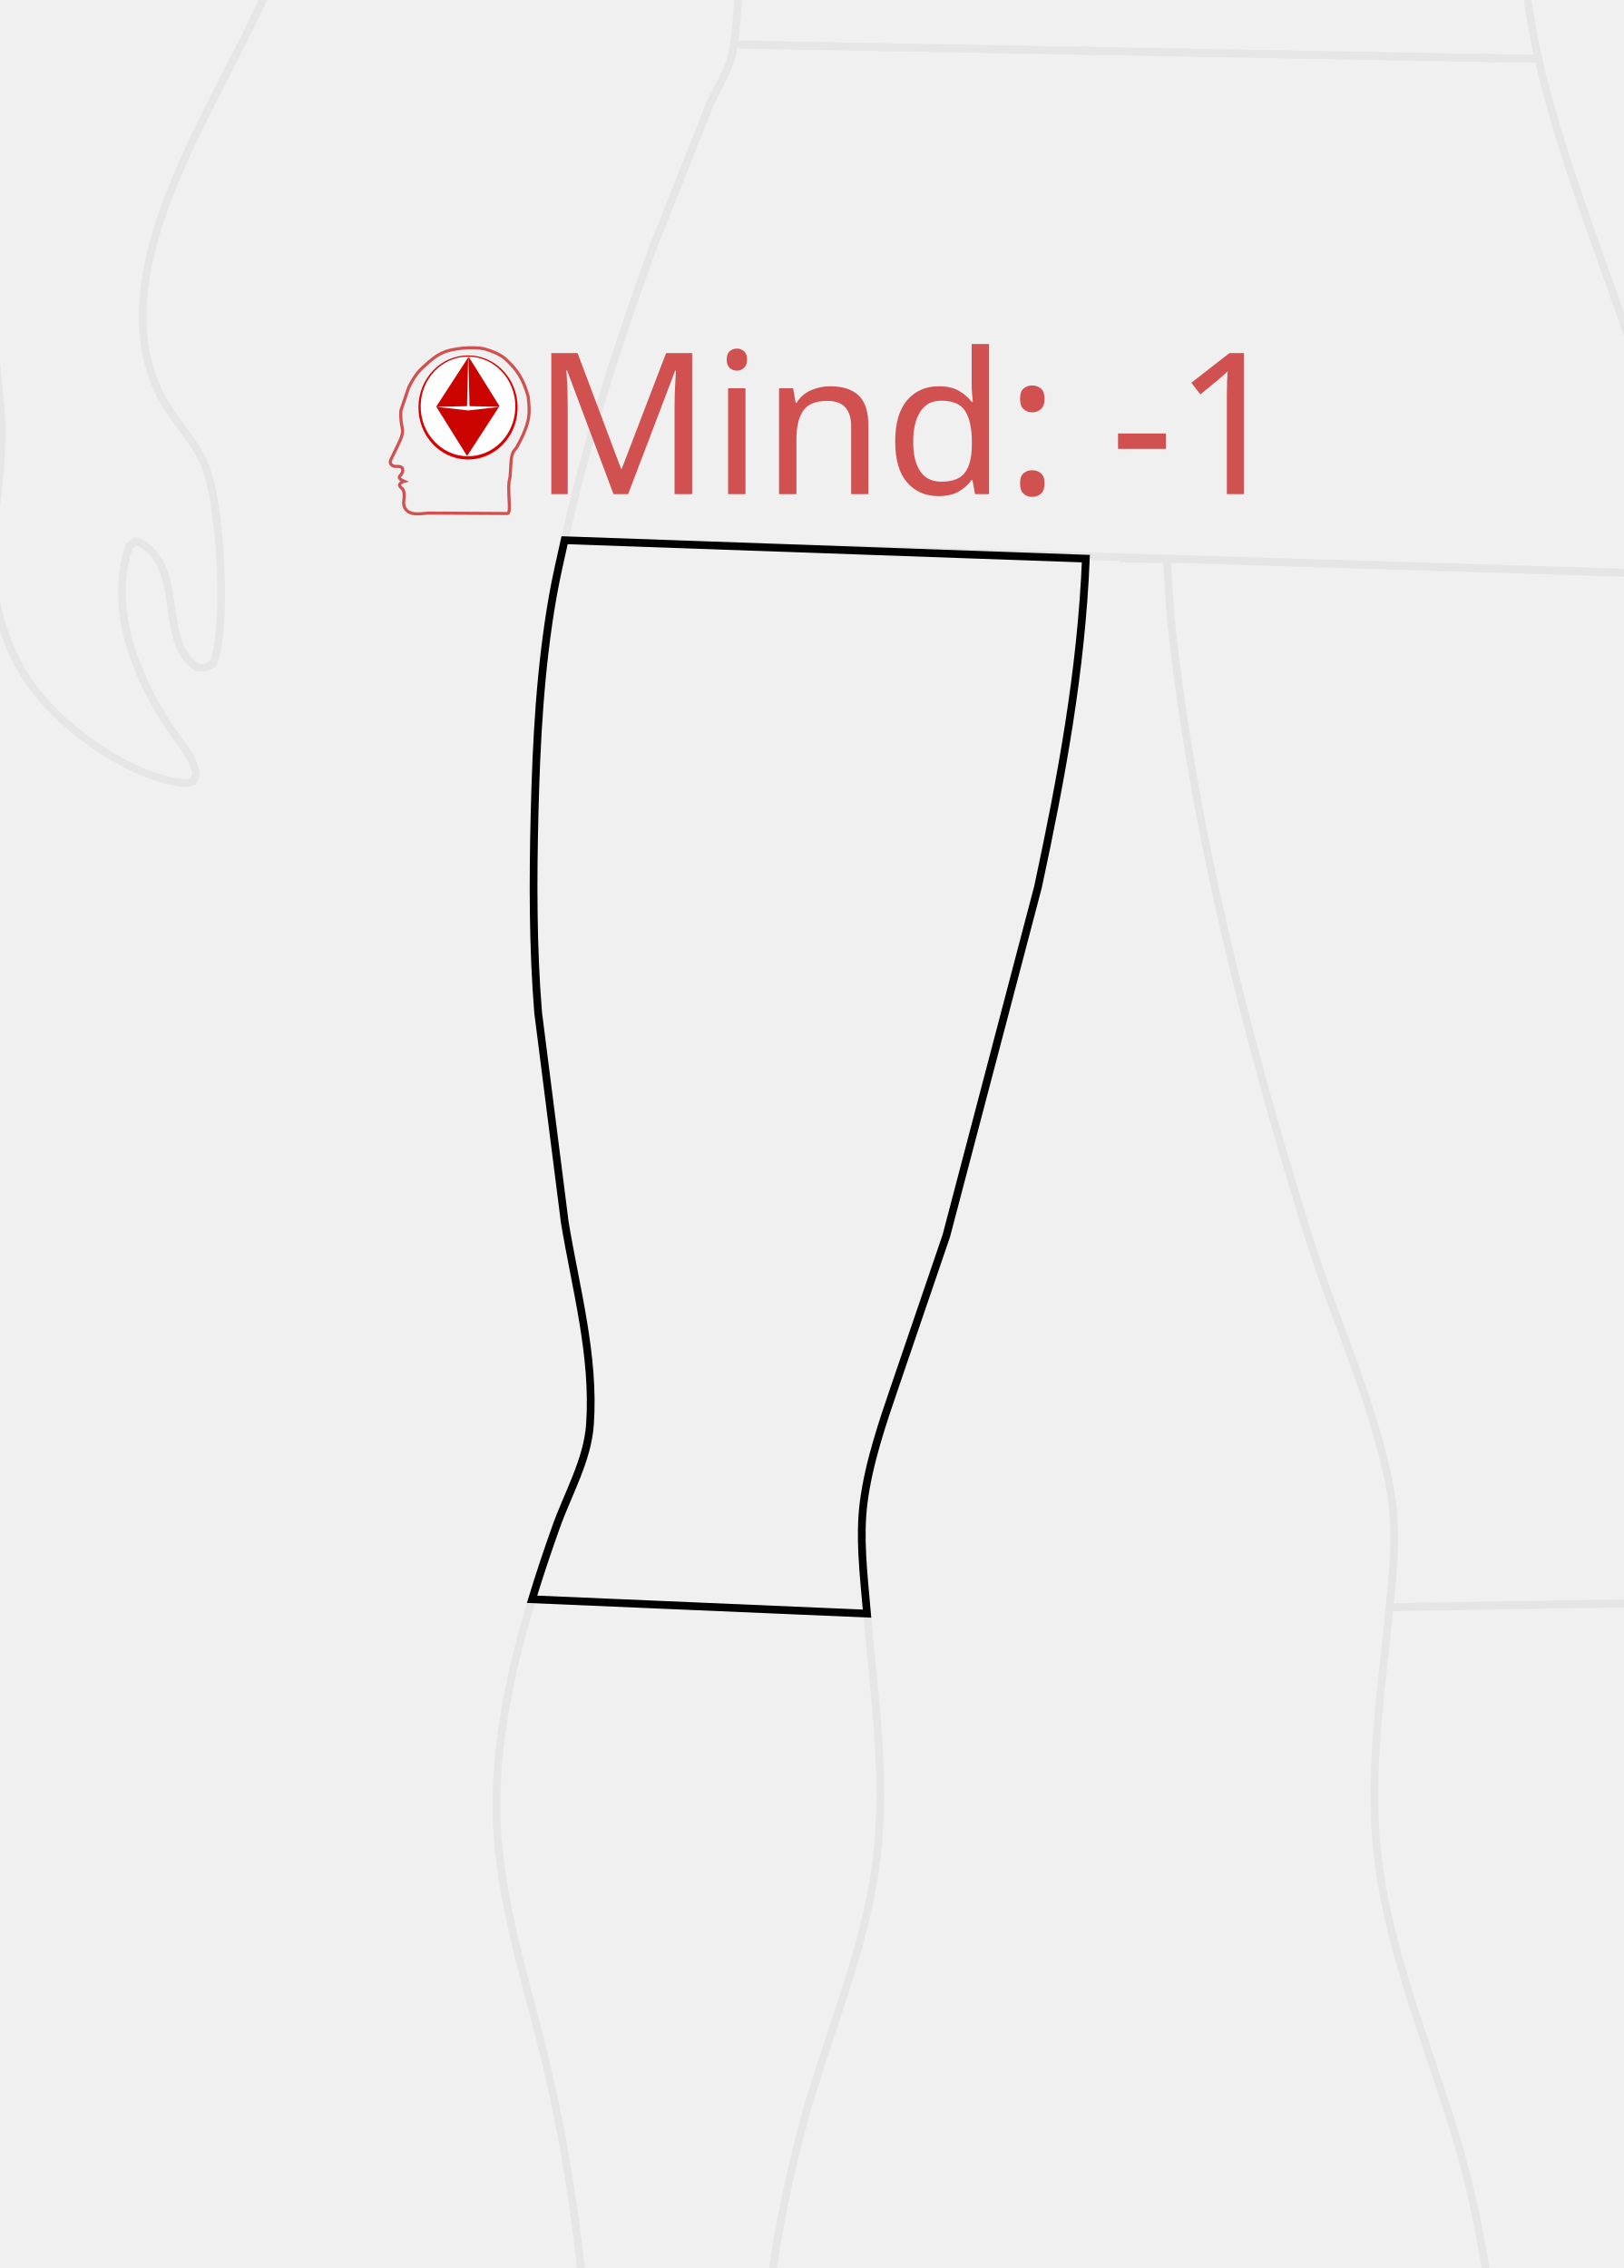
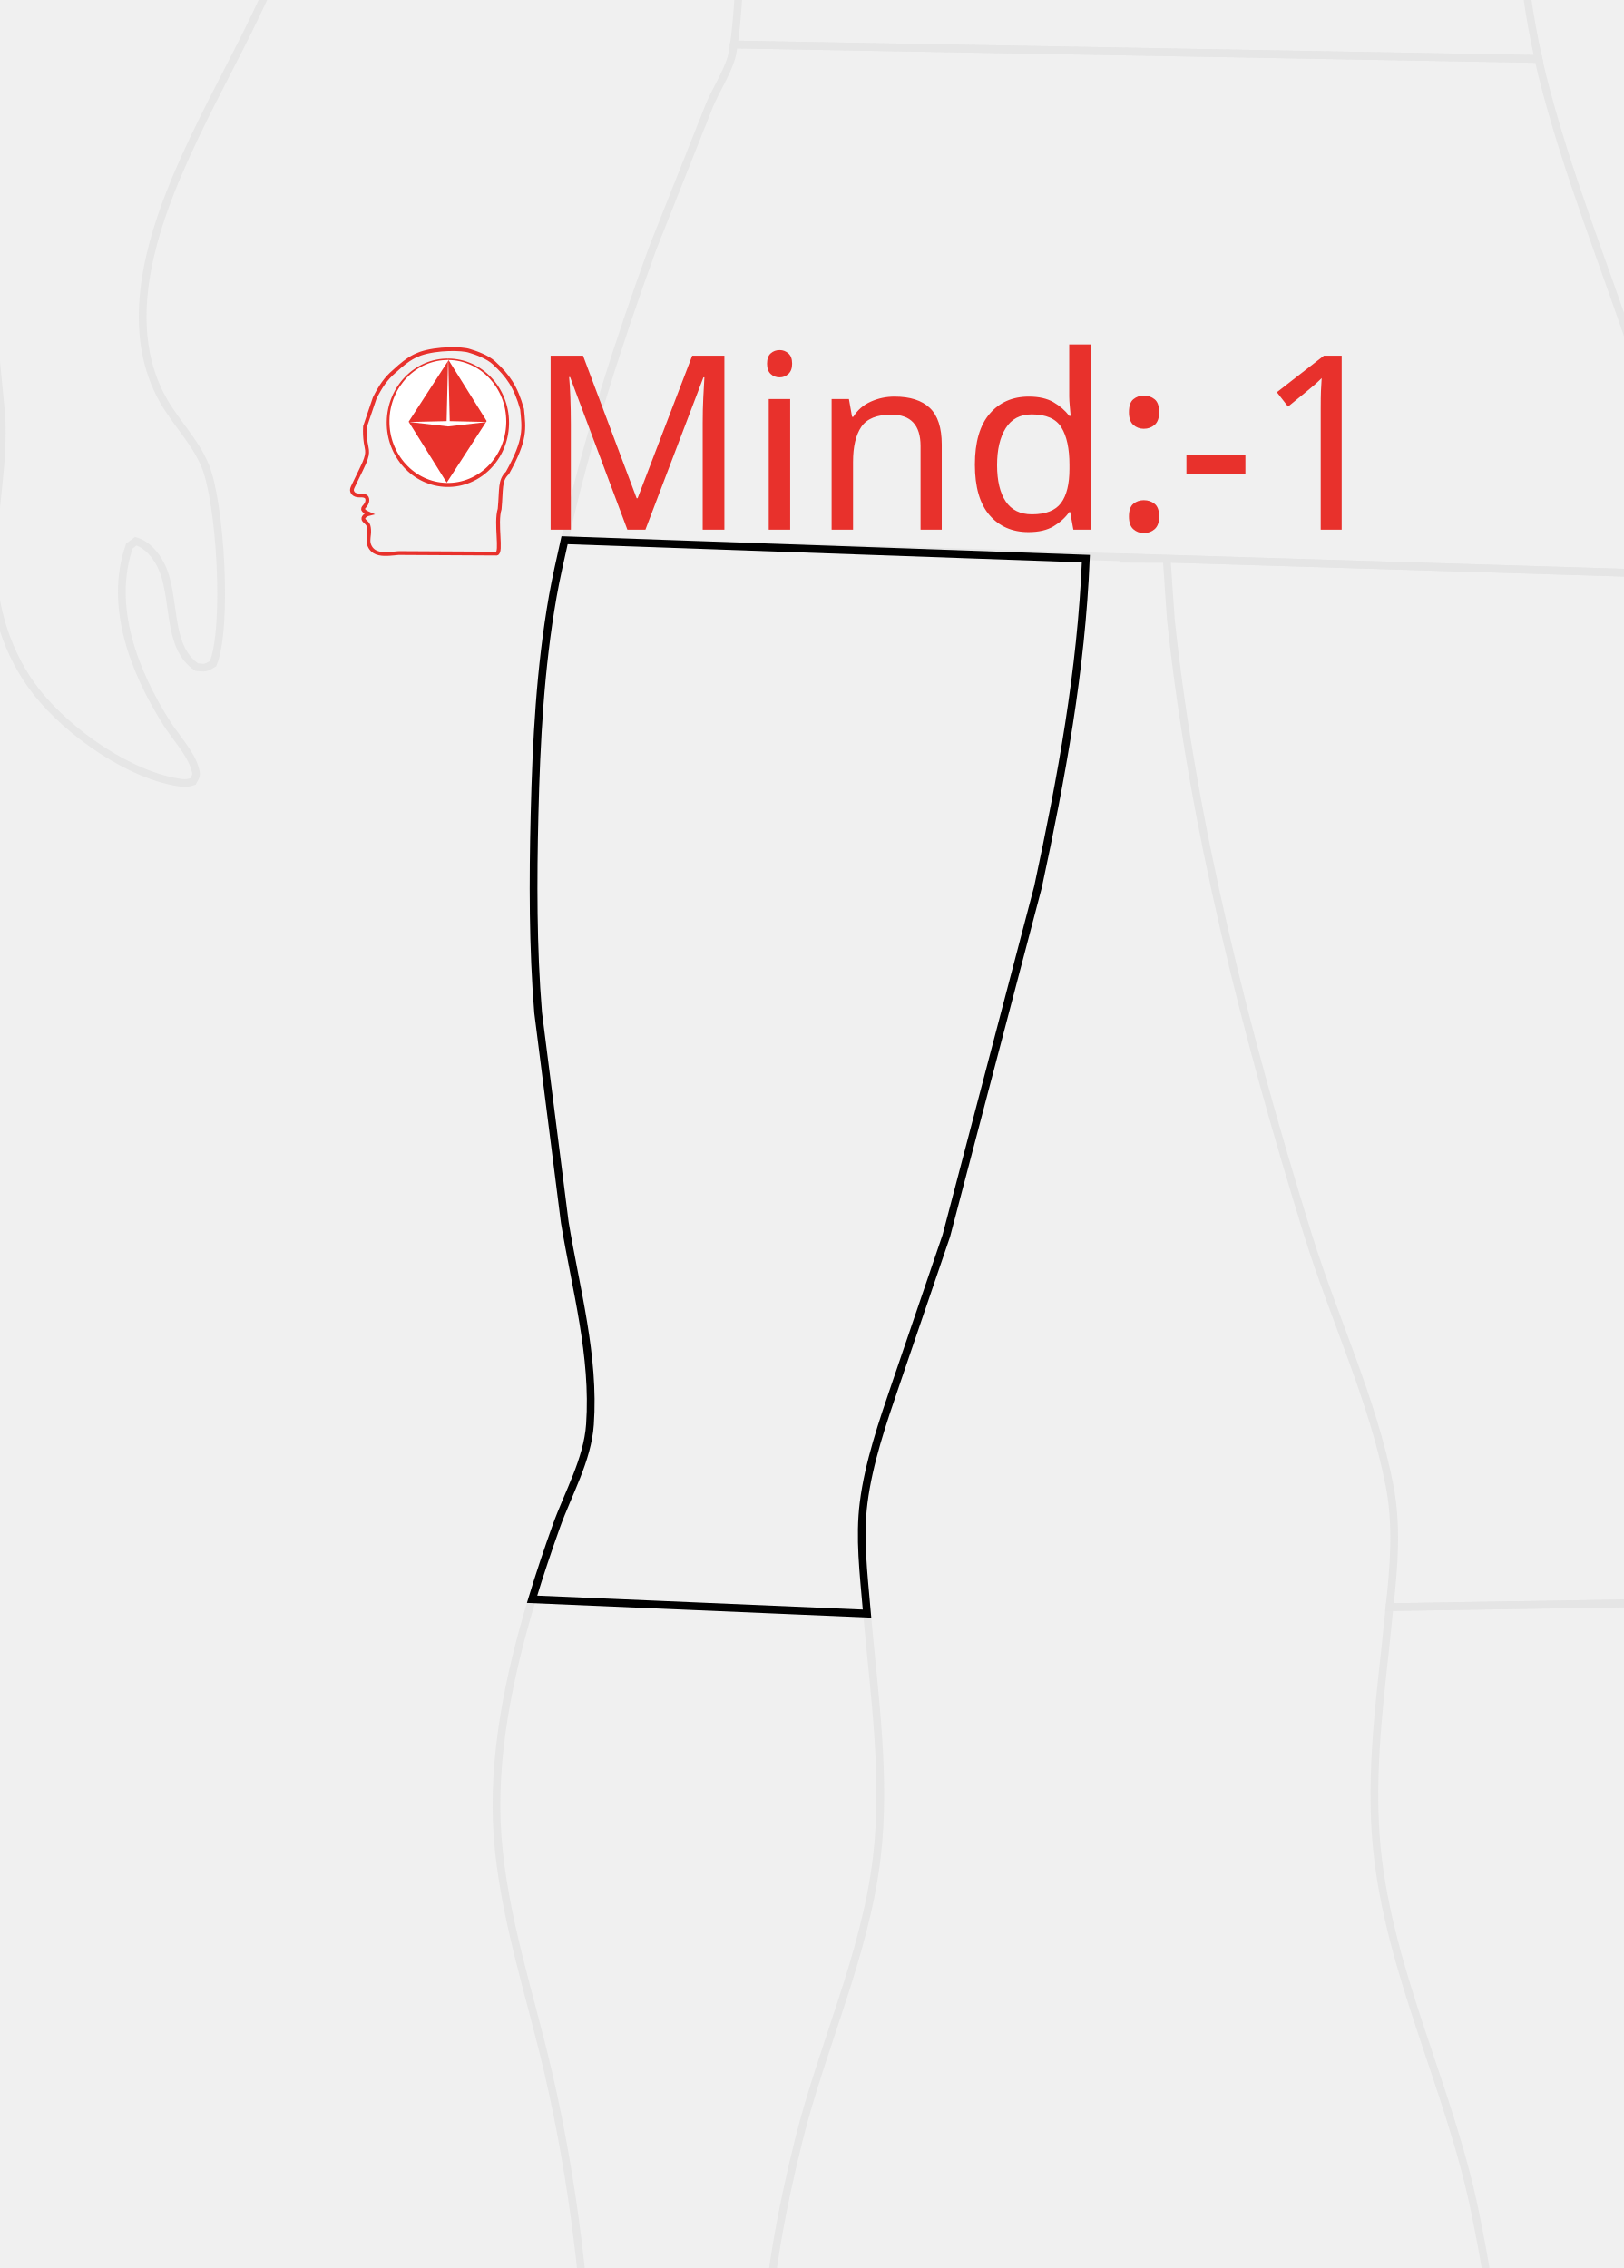
<svg xmlns="http://www.w3.org/2000/svg" width="63mm" height="88mm" viewBox="0 0 63 88" version="1.1" id="svg1" xml:space="preserve">
  <defs id="defs1" />
  <g id="layer1">
    <g id="g1" transform="matrix(0.06087197,0,0,0.06087197,0.03359486,0.544023)">
      <path id="path2" style="fill:none;stroke:#e6e6e6;stroke-width:4.928;stroke-dasharray:none;stroke-opacity:1" d="m 1391.651,-253.847 -160.119,67.859 4.01,46.346 c 3.108,24.934 8.333,50.297 14.248,74.714 6.578,27.152 16.867,54.577 28.346,80.081 25.283,56.183 80.5,145.301 63.936,208.814 -0.506,1.942 -1.048,3.798 -1.832,5.648 -7.709,18.204 -24.491,32.596 -33.498,50.204 -7.038,13.752 -8.305,29.601 -10.261,44.686 l -6.532,59.84 c -0.719,10.038 -3.086,21.098 -0.69,30.933 l 4.527,4.505 c 7.814,-1.498 15.881,-6.813 20.996,-12.912 3.273,-22.212 5,-59.424 24.272,-73.787 2.967,-2.21 3.209,-2.038 6.833,-1.768 10.37,20.425 10.872,45.663 3.859,66.975 -4.593,13.955 -12.314,30.666 -20.759,42.767 -7.541,10.806 -25.864,24.568 -29.424,36.732 -0.599,2.045 -0.037,6.243 -0.042,8.515 4.022,4.782 4.372,5.486 10.368,6.963 41.277,-12.115 95.55,-41.748 116.813,-79.844 6.2,-11.112 9.769,-24.418 11.533,-36.969 l 0.409,-2.716 c 2.007,-14.617 -0.96,-31.4 -2.263,-46.066 -1.915,-21.514 -3.056,-42.693 -2.328,-64.302 l 8.687,-108.514 c 9.662,-110.37 17.913,-223.294 -16.598,-330.413 -8.637,-26.803 -20.258,-53.632 -34.49,-78.292 z" />
      <path id="path5" style="fill:none;stroke:#e6e6e6;stroke-width:4.928;stroke-dasharray:none;stroke-opacity:1" d="m 1065.226,-833.276 17.892,374.064 c 23.005,63.039 62.706,115.415 89.76,155.075 l 35.115,49.622 c 6.14,8.366 15.632,18.59 19.465,28.217 3.032,7.612 2.361,19.049 2.953,27.225 l 1.121,13.085 160.119,-67.859 c -2.438,-4.225 -4.793,-8.534 -7.394,-12.61 l -18.495,-27.225 c -2.223,-3.149 -6.807,-7.971 -8.062,-11.274 -1.077,-2.835 -0.53,-9.674 -0.711,-12.891 l -2.436,-35.438 c -3.838,-36.067 -10.813,-72.457 -23.431,-106.552 -10.736,-28.999 -24.135,-57.926 -39.577,-84.737 -6.559,-11.385 -16.362,-22.748 -21.685,-34.468 -1.68,-3.695 -1.509,-7.748 -1.509,-11.705 0,-68.112 -19.539,-140.959 -69.217,-190.104 -28.063,-27.758 -67.839,-47.78 -107.457,-50.959 -6.474,-0.522 -18.778,-0.066 -26.449,-1.466 z" />
      <path id="path3" style="fill:none;stroke:#e6e6e6;stroke-width:4.928;stroke-dasharray:none;stroke-opacity:1" d="M 200.286,-166.782 28.613,-235.05 c -5.971,12.887 -11.159,26.104 -15.434,39.836 -13.887,44.609 -19.721,91.84 -23.216,138.283 -5.894,78.363 -3.086,155.998 2.759,234.251 l 7.545,78.163 c 1.896,31.369 -5.215,61.168 -5.497,92.109 -0.276,30.273 9.41,61.226 28.26,84.953 20.197,25.423 59.211,53.119 91.915,57.49 2.965,0.398 4.775,0.077 7.545,-0.884 2.364,-4.149 2.379,-4.375 0.992,-8.967 C 120.747,471.116 111.037,460.391 105.848,452.225 85.172,419.671 68.529,377.426 81.921,339.119 l 4.096,-3.083 c 7.319,2.283 12.46,8.462 15.887,15.132 10.097,19.645 3.098,51.962 22.957,65.164 5.299,0.511 5.564,0.674 10.412,-2.242 9.451,-23.167 4.74,-102.93 -5.13,-126.341 -6.567,-15.575 -18.24,-26.798 -26.449,-41.172 -23.5,-41.147 -11.913,-91.579 4.29,-132.851 24.704,-62.932 64.159,-118.67 82.495,-184.499 8.727,-31.328 8.054,-63.969 9.808,-96.011 z" />
      <path id="path6" style="fill:none;stroke:#e6e6e6;stroke-width:4.928;stroke-dasharray:none;stroke-opacity:1" d="m 382.22,-838.363 c -0.101,0.043 -0.223,0.153 -0.323,0.194 -6.511,2.651 -20.778,0.679 -28.368,1.38 -10.362,0.955 -20.755,3.163 -30.739,6.057 -60.914,17.652 -111.598,62.879 -135.135,121.943 -9.218,23.132 -13.776,48.822 -16.814,73.463 l -3.686,43.63 c -0.306,4.003 0.186,12.54 -1.207,16.038 -3.99,10.008 -16.89,22.718 -23.087,32.399 -18.382,28.712 -33.696,59.633 -44.751,91.894 -9.659,28.19 -15.734,57.316 -20.457,86.699 -3.495,21.755 -5.818,44.928 -12.093,66.07 -3.652,12.302 -15.727,24.383 -22.354,35.568 -5.409,9.127 -10.189,18.475 -14.594,27.98 l 171.673,68.268 c 1.398,-25.529 4.301,-50.687 14.981,-74.433 11.444,-25.445 37.284,-45.985 54.257,-68.419 25.991,-34.352 78.977,-104.178 99.762,-144.017 z" />
      <path id="path4" style="fill:none;stroke:#e6e6e6;stroke-width:4.928;stroke-dasharray:none;stroke-opacity:1" d="m 1098.897,1012.081 -213.815,3.406 c -0.959,8.754 -1.708,17.56 -2.673,26.234 -4.671,41.98 -9.568,85.367 -5.367,127.591 7.933,79.658 46.308,152.516 62.383,230.931 6.402,31.214 12.075,62.687 13.128,94.631 0.863,26.157 -1.354,53.095 1.035,79.09 1.699,18.501 7.124,36.408 10.023,54.666 2.54,15.986 -3.078,34.84 -6.445,50.636 -6.911,32.378 -14.943,66.379 -15.93,99.568 -0.325,10.928 -0.913,22.383 1.832,33.067 2.123,8.25 5.928,16.14 12.373,21.901 5.456,4.896 12.443,7.522 19.508,9.118 17.841,4.03 38.62,3.108 56.951,3.406 26.705,0.406 54.845,1.762 81.396,-0.97 8.274,-0.839 19.255,-4.497 24.898,-10.908 6.213,-7.06 5.857,-19.216 4.807,-28.088 -4.095,-34.487 -23.608,-60.906 -39.556,-90.471 -19.27,-35.759 -38.773,-81.111 -41.776,-121.684 -1.991,-26.914 -0.183,-55.07 0.862,-82.064 2.559,-66.216 8.069,-135.902 24.488,-200.278 11.769,-46.118 32.661,-93.231 36.042,-140.891 3.833,-54.004 -6.804,-107.714 -24.165,-158.891 z" />
      <path id="path7" style="fill:none;stroke:#e6e6e6;stroke-width:4.928;stroke-dasharray:none;stroke-opacity:1" d="m 552.061,1019.604 -213.492,-9.14 c -14.84,48.921 -25.555,101.204 -22.009,150.57 3.692,51.474 20.911,101.688 32.464,151.756 16.264,70.488 23.936,139.865 27.398,212.005 1.12,23.37 3.288,47.819 1.811,71.135 -1.001,15.824 -5.089,31.767 -10.994,46.453 -11.834,29.456 -27.652,58.729 -41.517,87.345 -13.162,27.184 -28.926,48.865 -31.019,80.512 -0.417,6.33 -0.92,14.29 1.617,20.241 2.897,6.816 9.044,8.97 15.714,11.08 25.553,8.034 140.617,9.132 162.275,-2.932 10.917,-6.086 16.88,-17.13 19.939,-28.842 10.043,-38.381 -3.906,-90.762 -11.985,-128.82 -3.243,-15.256 -7.965,-31.53 -7.2,-47.273 1.071,-21.964 9.354,-43.906 11.101,-66.328 1.958,-25.156 -0.29,-50.894 0.776,-76.158 1.934,-45.82 10.598,-91.87 21.685,-136.256 15.047,-60.238 42.224,-117.75 49.644,-179.692 6.139,-51.289 -1.717,-104.373 -6.208,-155.657 z" />
      <path id="path9" style="fill:none;stroke:#e6e6e6;stroke-width:4.928;stroke-dasharray:none;stroke-opacity:1" d="M 980.058,28.646 467.194,19.42 c -0.528,3.526 -1.07,6.708 -1.681,8.709 -3.078,10.076 -9.717,20.131 -13.882,30.028 L 415.567,148.951 C 393.662,209.147 373.235,272.214 359.306,335.412 L 1078.526,357.464 C 1069.251,311.693 1057.276,266.209 1042.42,221.121 1022.455,160.532 997.928,101.11 982.429,39.123 981.552,35.614 980.847,32.139 980.058,28.646 Z" />
      <path id="path10" style="fill:none;stroke:#e6e6e6;stroke-width:4.928;stroke-dasharray:none;stroke-opacity:1" d="m 988.68,-275.015 -544.077,-10.153 c 1.469,2.867 2.935,5.733 4.548,8.407 23.287,79.324 27.582,91.796 24.639,175.769 -0.608,17.295 -2.251,91.398 -6.596,120.413 L 980.058,28.646 c -12.272,-54.288 -14.276,-106.925 -11.684,-162.965 2.683,-57.993 7.383,-52.964 17.288,-124.034 1.026,-6.125 2.014,-11.559 3.018,-16.663 z" />
      <path id="path11" style="fill:none;stroke:#e6e6e6;stroke-width:4.928;stroke-dasharray:none;stroke-opacity:1" d="m 1075.832,-611.377 -700.92,-9.657 -5.626,167.384 c 0.47,-0.901 1.375,-2.192 1.811,-3.061 9.324,18.526 20.689,68.773 33.261,85.362 17.882,23.59 26.194,58.751 40.245,86.181 l 544.077,10.153 c 7.66,-38.948 16.111,-52.17 47.294,-98.684 33.525,-50.008 42.52,-83.015 46.712,-86.612 0.135,0.373 0.295,0.726 0.431,1.099 z" />
      <path id="path12" style="fill:none;stroke:#e6e6e6;stroke-width:4.928;stroke-dasharray:none;stroke-opacity:1" d="m 605.11,-968.196 c -0.013,0.032 -0.008,0.316 -0.021,0.345 -52.569,41.228 -113.464,62.477 -171.026,95.063 -11.88,6.724 -23.133,14.356 -34.274,22.224 -5.103,3.604 -11.868,9.76 -17.568,12.201 l -7.308,217.329 700.92,9.657 -10.606,-221.899 c -1.281,-0.234 -3.356,-0.119 -4.268,-0.496 -4.707,-1.948 -10.341,-6.86 -14.701,-9.722 -11.488,-7.539 -22.863,-15.349 -34.856,-22.073 l -80.792,-42.466 c -34.912,-17.376 -69.258,-33.862 -99.266,-59.236 l 0.022,-0.927 z" />
      <path id="path1" style="fill:none;stroke:#e6e6e6;stroke-width:4.928;stroke-dasharray:none;stroke-opacity:1" d="m 721.33,-1433.572 c -5.745,-0.26 -11.71,-0.536 -17.439,0.043 -39.28,4.752 -75.286,19.722 -100.193,51.735 -30.576,39.297 -33.856,114.248 -27.764,162.598 -3.649,3.638 -4.804,1.752 -8.364,3.794 -5.453,3.127 -7.58,11.694 -7.609,17.46 -0.062,12.142 3.109,23.623 5.411,35.438 4.014,20.614 6.709,48.522 22.979,63.569 2.567,2.372 5.722,4.211 8.881,5.669 1.993,12.229 5.864,117.429 2.544,125.069 h 226.253 l 2.608,-80.728 c 0.222,-12.126 -2.207,-33.254 1.983,-44.298 l 1.595,-1.401 c 19.245,-17.192 23.078,-38.981 28.174,-62.987 2.494,-11.742 5.428,-23.792 5.906,-35.805 0.279,-6.925 0.737,-13.49 -3.169,-19.551 -3.032,-2.264 -6.22,-4.408 -8.817,-7.178 3.076,-54.885 4.168,-123.775 -34.468,-167.362 -24.52,-27.66 -61.787,-44.416 -98.512,-46.066 z" />
      <path id="path13" style="fill:none;stroke:#e5e5e5;stroke-width:4.928;stroke-dasharray:none;stroke-opacity:1" d="m 715.738,346.342 0.008,0.9 27.327,0.11 2.606,38.117 c 13.898,132.49 48.067,266 87.534,393.032 16.475,53.027 41.237,104.783 51.87,159.362 4.996,25.639 2.84,51.71 0,77.627 l 213.813,-3.413 c -5.473,-16.134 -11.537,-32.039 -18.125,-47.591 l -16.232,-37.684 c -2.634,-6.124 -6.736,-13.632 -7.505,-20.154 -2.148,-18.256 1.32,-38.667 4.355,-56.65 l 22.701,-108.859 c 23.674,-129.036 20.002,-257.492 -5.569,-383.677 z" />
      <path id="path8" style="fill:none;stroke:#000000;stroke-width:4.928;stroke-dasharray:none;stroke-opacity:1" d="m 359.303,335.408 c -2.615,11.865 -5.408,23.739 -7.496,35.596 -8.107,46.042 -10.501,92.422 -11.647,139.081 -1.028,41.845 -1.113,84.825 2.292,126.551 l 16.979,133.631 c 7.065,42.681 19.072,84.993 16.045,128.75 -1.572,22.713 -13.919,43.844 -21.495,65.037 -5.349,14.963 -10.587,30.518 -15.408,46.411 l 213.491,9.143 c -0.09,-1.023 -0.193,-2.086 -0.28,-3.107 -1.893,-22.261 -4.703,-45.298 -1.876,-67.626 3.213,-25.372 12.168,-51.453 20.434,-75.572 l 32.268,-94.546 58.441,-222.37 c 15.007,-69.959 27.546,-137.594 30.502,-209.246 z" />
    </g>
-     <g id="mind" transform="matrix(0.05173302,0,0,0.05173302,-4.682884,-18.73931)">
-       <path fill="#8751D1" d="m 411.692,747.053 c -0.248,-0.034 -0.611,0.045 -0.869,0.069 l -1.884,0.186 c -3.725,0.331 -8.574,0.884 -11.917,-1.099 -2.314,-1.372 -3.715,-3.918 -3.778,-6.59 -0.032,-1.354 0.215,-2.716 0.338,-4.063 0.155,-1.696 0.117,-3.558 -0.362,-5.203 -0.348,-1.196 -1.456,-1.9 -2.279,-2.778 -0.324,-0.346 -0.661,-0.697 -0.758,-1.179 -0.084,-0.422 0.004,-0.782 0.23,-1.143 0.705,-1.126 2.048,-1.756 3.292,-2.053 -1.468,-0.66 -2.981,-1.155 -3.74,-2.7 -0.074,-0.969 0.677,-1.486 1.226,-2.206 0.443,-0.58 0.91,-1.293 1.146,-1.986 0.306,-0.898 0.393,-2.006 -0.062,-2.871 -0.324,-0.614 -0.912,-0.95 -1.547,-1.159 -1.072,-0.353 -2.445,-0.173 -3.575,-0.245 -1.084,-0.069 -2.384,-0.431 -3.123,-1.278 -1.582,-1.814 -0.567,-3.342 0.316,-5.182 l 4.407,-9.126 c 1.327,-2.792 2.809,-5.689 3.466,-8.724 0.231,-1.068 0.278,-2.211 0.162,-3.299 -0.156,-1.451 -0.556,-2.892 -0.776,-4.337 -0.503,-3.301 -0.634,-6.641 -0.433,-9.973 l 5.833,-17.187 c 3.394,-6.969 6.91,-12.094 11.932,-16.327 9.625,-8.979 13.478,-9.656 15.944,-10.766 10.196,-3.459 25.316,-3.258 29.843,-1.682 4.31,1.278 11.022,3.751 14.876,7.313 8.361,7.727 13.111,14.185 17.044,28.182 1.132,11.825 2.475,18.226 -8.917,38.687 -4.825,4.509 -3.586,9.815 -4.723,21.937 -2.701,8.576 1.51,26.663 -1.859,27.098 z" id="path2-3" style="fill:none;fill-opacity:1;stroke:#d15151;stroke-width:2.323;stroke-dasharray:none;stroke-opacity:1" />
-       <text xml:space="preserve" style="font-style:normal;font-variant:normal;font-weight:normal;font-stretch:normal;font-size:148.144px;font-family:Amiri;-inkscape-font-specification:'Amiri, Normal';font-variant-ligatures:normal;font-variant-caps:normal;font-variant-numeric:normal;font-variant-east-asian:normal;fill:#d15151;fill-opacity:1;stroke:none;stroke-width:0.269;stroke-dasharray:none;stroke-opacity:1;paint-order:markers fill stroke" x="489.611" y="732.839" id="text1-3">
-         <tspan id="tspan1-4" x="489.611" y="732.839">Mind: -1</tspan>
+     <g id="mind-2" transform="matrix(0.06382477,0,0,0.06382477,-10.80345,-26.22169)">
+       <path fill="#8751D1" d="m 411.692,747.053 c -0.248,-0.034 -0.611,0.045 -0.869,0.069 l -1.884,0.186 c -3.725,0.331 -8.574,0.884 -11.917,-1.099 -2.314,-1.372 -3.715,-3.918 -3.778,-6.59 -0.032,-1.354 0.215,-2.716 0.338,-4.063 0.155,-1.696 0.117,-3.558 -0.362,-5.203 -0.348,-1.196 -1.456,-1.9 -2.279,-2.778 -0.324,-0.346 -0.661,-0.697 -0.758,-1.179 -0.084,-0.422 0.004,-0.782 0.23,-1.143 0.705,-1.126 2.048,-1.756 3.292,-2.053 -1.468,-0.66 -2.981,-1.155 -3.74,-2.7 -0.074,-0.969 0.677,-1.486 1.226,-2.206 0.443,-0.58 0.91,-1.293 1.146,-1.986 0.306,-0.898 0.393,-2.006 -0.062,-2.871 -0.324,-0.614 -0.912,-0.95 -1.547,-1.159 -1.072,-0.353 -2.445,-0.173 -3.575,-0.245 -1.084,-0.069 -2.384,-0.431 -3.123,-1.278 -1.582,-1.814 -0.567,-3.342 0.316,-5.182 l 4.407,-9.126 c 1.327,-2.792 2.809,-5.689 3.466,-8.724 0.231,-1.068 0.278,-2.211 0.162,-3.299 -0.156,-1.451 -0.556,-2.892 -0.776,-4.337 -0.503,-3.301 -0.634,-6.641 -0.433,-9.973 l 5.833,-17.187 c 3.394,-6.969 6.91,-12.094 11.932,-16.327 9.625,-8.979 13.478,-9.656 15.944,-10.766 10.196,-3.459 25.316,-3.258 29.843,-1.682 4.31,1.278 11.022,3.751 14.876,7.313 8.361,7.727 13.111,14.185 17.044,28.182 1.132,11.825 2.475,18.226 -8.917,38.687 -4.825,4.509 -3.586,9.815 -4.723,21.937 -2.701,8.576 1.51,26.663 -1.859,27.098 z" id="path2-32" style="fill:none;fill-opacity:1;stroke:#e8312c;stroke-width:2.323;stroke-dasharray:none;stroke-opacity:1" />
+       <text xml:space="preserve" style="font-style:normal;font-variant:normal;font-weight:normal;font-stretch:normal;font-size:148.144px;font-family:Amiri;-inkscape-font-specification:'Amiri, Normal';font-variant-ligatures:normal;font-variant-caps:normal;font-variant-numeric:normal;font-variant-east-asian:normal;fill:#e8312c;fill-opacity:1;stroke:none;stroke-width:0.269;stroke-dasharray:none;stroke-opacity:1;paint-order:markers fill stroke" x="489.611" y="732.839" id="text1">
+         <tspan id="tspan1" x="489.611" y="732.839">Mind:-1</tspan>
      </text>
-       <path style="fill:#d80000;fill-opacity:1;stroke-width:3.499" id="path1-3" d="m 478.694,668.9 a 37.177,39.044 0 0 1 -37.924,37.97 37.177,39.044 0 0 1 -36.412,-39.569 37.177,39.044 0 0 1 37.427,-38.51 37.177,39.044 0 0 1 36.923,39.043" />
-       <path style="fill:#ffffff;fill-opacity:1;stroke-width:3.345" id="path1-93" d="m 476.992,668.073 a 35.503,37.38 0 0 1 -36.216,36.351 35.503,37.38 0 0 1 -34.772,-37.882 35.503,37.38 0 0 1 35.742,-36.868 35.503,37.38 0 0 1 35.26,37.379" />
-       <rect style="fill:#cc0400;fill-opacity:1;stroke-width:4.104" id="rect1-6" width="43.67" height="44.625" x="787.511" y="-45.42" transform="matrix(0.5298425,0.8480961,-0.5441132,0.8390118,0,0)" />
-       <path id="path3-2" style="fill:#ffffff;stroke-width:4.177" d="m 465.398,667.374 -23.729,2.714 -23.729,-2.714 23.729,-0.543 z" />
-       <path id="path4-6" style="fill:#ffffff;stroke-width:2.365" d="m 440.739,667.762 0.954,-40.117 0.981,39.742 z" />
+       <path style="fill:#e7322c;fill-opacity:1;stroke-width:3.499" id="path1-3-2" d="m 478.694,668.9 a 37.177,39.044 0 0 1 -37.924,37.97 37.177,39.044 0 0 1 -36.412,-39.569 37.177,39.044 0 0 1 37.427,-38.51 37.177,39.044 0 0 1 36.923,39.043" />
+       <path style="fill:#ffffff;fill-opacity:1;stroke-width:3.345" id="path1-1" d="m 476.992,668.073 a 35.503,37.38 0 0 1 -36.216,36.351 35.503,37.38 0 0 1 -34.772,-37.882 35.503,37.38 0 0 1 35.742,-36.868 35.503,37.38 0 0 1 35.26,37.379" />
+       <rect style="fill:#e8322b;fill-opacity:1;stroke-width:4.104" id="rect1" width="43.67" height="44.625" x="787.511" y="-45.42" transform="matrix(0.5298425,0.8480961,-0.5441132,0.8390118,0,0)" />
+       <path id="path3-2-6" style="fill:#ffffff;stroke-width:4.177" d="m 465.398,667.374 -23.729,2.714 -23.729,-2.714 23.729,-0.543 z" />
+       <path id="path4-8" style="fill:#ffffff;stroke-width:2.365" d="m 440.739,667.762 0.954,-40.117 0.981,39.742 z" />
    </g>
  </g>
</svg>
